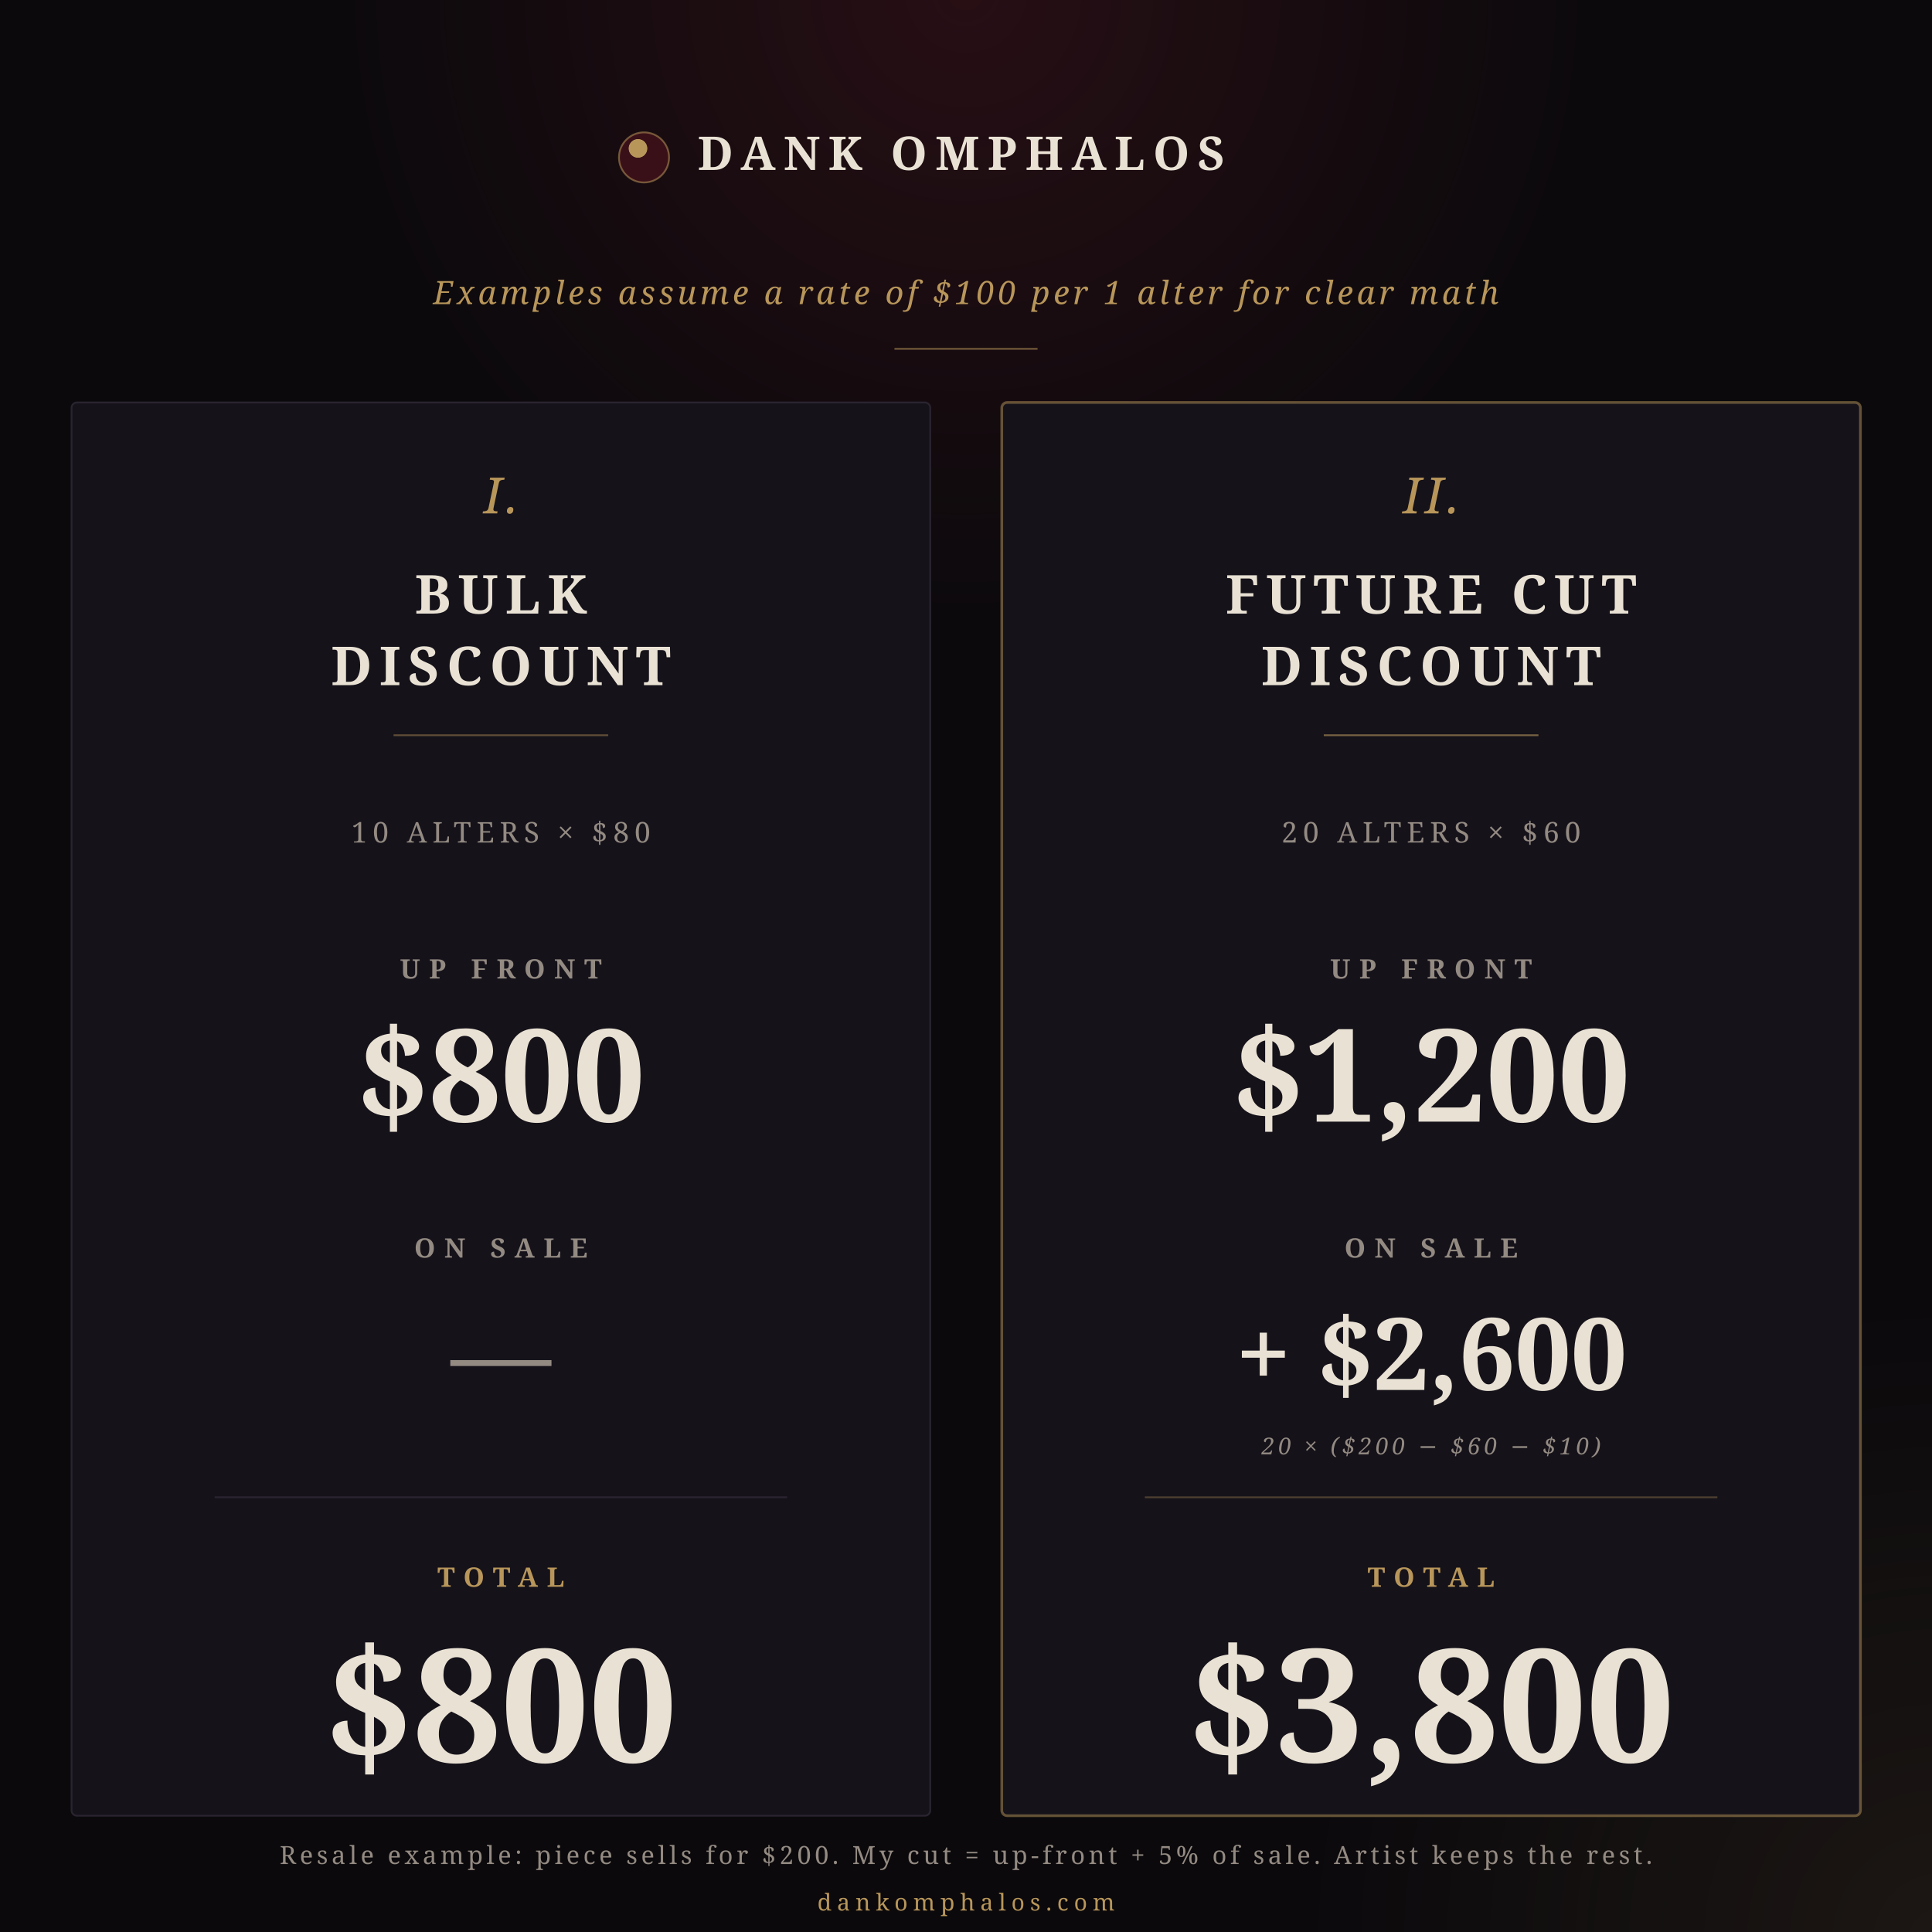
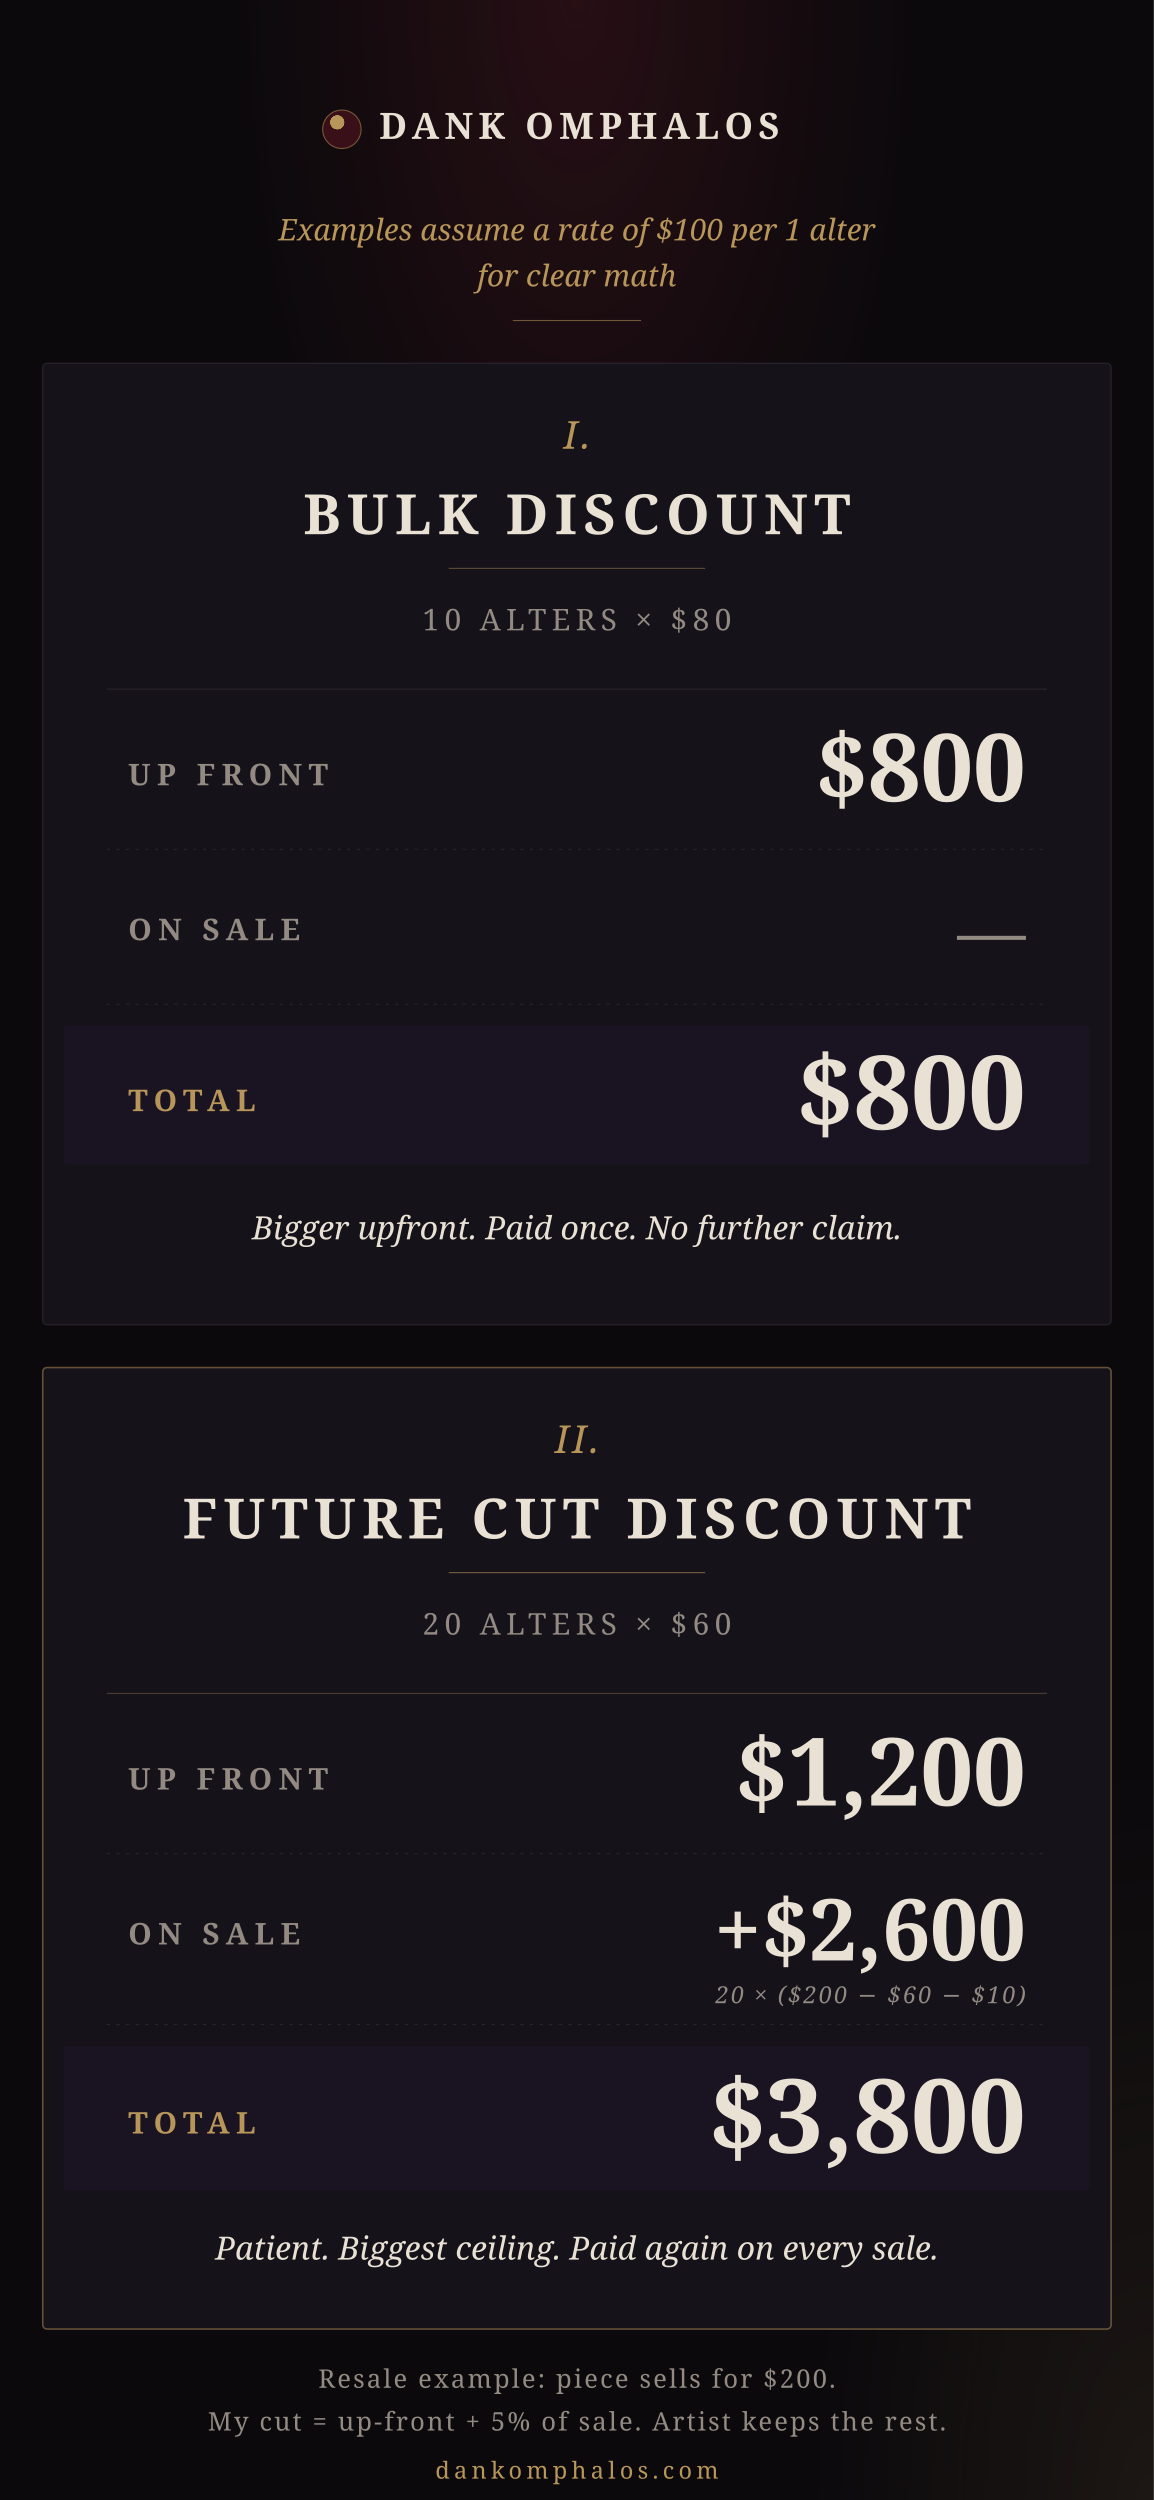
- <svg xmlns="http://www.w3.org/2000/svg" viewBox="0 0 1080 1080" role="img" aria-label="Dank Omphalos — Bulk Discount vs Future Cut Discount with example calculations">
+ <svg xmlns="http://www.w3.org/2000/svg" viewBox="0 0 1080 2340" role="img" aria-label="Dank Omphalos — Bulk Discount vs Future Cut Discount with example calculations">
  <defs>
-     <radialGradient id="topGlow" cx="50%" cy="0%" r="55%">
+     <radialGradient id="topGlow" cx="50%" cy="0%" r="50%">
      <stop offset="0%" stop-color="#8A2433" stop-opacity="0.22" />
      <stop offset="60%" stop-color="#8A2433" stop-opacity="0" />
    </radialGradient>
-     <radialGradient id="botGlow" cx="100%" cy="100%" r="55%">
+     <radialGradient id="botGlow" cx="100%" cy="100%" r="50%">
      <stop offset="0%" stop-color="#B8965A" stop-opacity="0.10" />
      <stop offset="60%" stop-color="#B8965A" stop-opacity="0" />
    </radialGradient>
    <radialGradient id="mark" cx="38%" cy="32%" r="60%">
      <stop offset="0%" stop-color="#B8965A" />
      <stop offset="30%" stop-color="#B8965A" />
      <stop offset="32%" stop-color="#3A1018" />
      <stop offset="100%" stop-color="#3A1018" />
    </radialGradient>
  </defs>
-   <rect width="1080" height="1080" fill="#0B090C" />
-   <rect width="1080" height="1080" fill="url(#topGlow)" />
-   <rect width="1080" height="1080" fill="url(#botGlow)" />
-   <g transform="translate(540 95)" font-family="Georgia, serif">
-     <circle cx="-180" cy="-7" r="14" fill="url(#mark)" stroke="#B8965A" stroke-opacity="0.55" stroke-width="1" />
-     <text x="-150" y="0" text-anchor="start" font-size="26" font-weight="700" letter-spacing="4.5" fill="#E9E2D4">DANK OMPHALOS</text>
+   <rect width="1080" height="2340" fill="#0B090C" />
+   <rect width="1080" height="2340" fill="url(#topGlow)" />
+   <rect width="1080" height="2340" fill="url(#botGlow)" />
+   <g transform="translate(540 130)" font-family="Georgia, serif">
+     <circle cx="-220" cy="-9" r="18" fill="url(#mark)" stroke="#B8965A" stroke-opacity="0.55" stroke-width="1" />
+     <text x="-185" y="0" text-anchor="start" font-size="34" font-weight="700" letter-spacing="5" fill="#E9E2D4">DANK OMPHALOS</text>
  </g>
-   <text x="540" y="170" text-anchor="middle" font-family="Georgia, serif" font-style="italic" font-size="18" letter-spacing="2" fill="#B8965A">Examples assume a rate of $100 per 1 alter for clear math</text>
-   <line x1="500" y1="195" x2="580" y2="195" stroke="#B8965A" stroke-opacity="0.55" stroke-width="1" />
-   <g transform="translate(40 225)" font-family="Georgia, serif">
-     <rect width="480" height="790" fill="#15121A" stroke="#2A2430" stroke-width="1" rx="3" />
-     <text x="240" y="62" text-anchor="middle" font-style="italic" font-size="28" fill="#B8965A" letter-spacing="2">I.</text>
-     <text x="240" y="118" text-anchor="middle" font-weight="700" font-size="30" fill="#E9E2D4" letter-spacing="4">BULK</text>
-     <text x="240" y="158" text-anchor="middle" font-weight="700" font-size="30" fill="#E9E2D4" letter-spacing="4">DISCOUNT</text>
-     <line x1="180" y1="186" x2="300" y2="186" stroke="#B8965A" stroke-opacity="0.45" stroke-width="1" />
-     <text x="240" y="246" text-anchor="middle" font-size="16" letter-spacing="3" fill="#938A82">10 ALTERS × $80</text>
-     <text x="240" y="322" text-anchor="middle" font-size="15" letter-spacing="5" fill="#938A82" font-weight="600">UP FRONT</text>
-     <text x="240" y="402" text-anchor="middle" font-size="72" fill="#E9E2D4" font-weight="600">$800</text>
-     <text x="240" y="478" text-anchor="middle" font-size="15" letter-spacing="5" fill="#938A82" font-weight="600">ON SALE</text>
-     <text x="240" y="552" text-anchor="middle" font-size="56" fill="#938A82">—</text>
-     <line x1="80" y1="612" x2="400" y2="612" stroke="#2A2430" stroke-width="1" />
-     <text x="240" y="662" text-anchor="middle" font-size="15" letter-spacing="5" fill="#B8965A" font-weight="700">TOTAL</text>
-     <text x="240" y="760" text-anchor="middle" font-size="88" fill="#E9E2D4" font-weight="700">$800</text>
+   <text x="540" y="225" text-anchor="middle" font-family="Georgia, serif" font-style="italic" font-size="28" fill="#B8965A">Examples assume a rate of $100 per 1 alter</text>
+   <text x="540" y="268" text-anchor="middle" font-family="Georgia, serif" font-style="italic" font-size="28" fill="#B8965A">for clear math</text>
+   <line x1="480" y1="300" x2="600" y2="300" stroke="#B8965A" stroke-opacity="0.55" stroke-width="1" />
+   <g transform="translate(40 340)" font-family="Georgia, serif">
+     <rect width="1000" height="900" fill="#15121A" stroke="#2A2430" stroke-width="1" rx="4" />
+     <text x="500" y="80" text-anchor="middle" font-style="italic" font-size="36" fill="#B8965A" letter-spacing="3">I.</text>
+     <text x="500" y="160" text-anchor="middle" font-weight="700" font-size="52" fill="#E9E2D4" letter-spacing="6">BULK DISCOUNT</text>
+     <line x1="380" y1="192" x2="620" y2="192" stroke="#B8965A" stroke-opacity="0.45" stroke-width="1" />
+     <text x="500" y="250" text-anchor="middle" font-size="28" letter-spacing="5" fill="#938A82">10 ALTERS × $80</text>
+     <line x1="60" y1="305" x2="940" y2="305" stroke="#2A2430" stroke-width="1" />
+     <text x="80" y="395" font-size="28" letter-spacing="6" fill="#938A82" font-weight="600">UP FRONT</text>
+     <text x="920" y="410" text-anchor="end" font-size="88" fill="#E9E2D4" font-weight="600">$800</text>
+     <line x1="60" y1="455" x2="940" y2="455" stroke="#2A2430" stroke-width="1" stroke-dasharray="3 6" />
+     <text x="80" y="540" font-size="28" letter-spacing="6" fill="#938A82" font-weight="600">ON SALE</text>
+     <text x="920" y="555" text-anchor="end" font-size="64" fill="#938A82">—</text>
+     <line x1="60" y1="600" x2="940" y2="600" stroke="#2A2430" stroke-width="1" stroke-dasharray="3 6" />
+     <rect x="20" y="620" width="960" height="130" fill="#1A1422" rx="3" />
+     <text x="80" y="700" font-size="28" letter-spacing="6" fill="#B8965A" font-weight="700">TOTAL</text>
+     <text x="920" y="717" text-anchor="end" font-size="96" fill="#E9E2D4" font-weight="700">$800</text>
+     <text x="500" y="820" text-anchor="middle" font-style="italic" font-size="30" fill="#E9E2D4">Bigger upfront. Paid once. No further claim.</text>
  </g>
-   <g transform="translate(560 225)" font-family="Georgia, serif">
-     <rect width="480" height="790" fill="#15121A" stroke="#B8965A" stroke-opacity="0.5" stroke-width="1.5" rx="3" />
-     <text x="240" y="62" text-anchor="middle" font-style="italic" font-size="28" fill="#B8965A" letter-spacing="2">II.</text>
-     <text x="240" y="118" text-anchor="middle" font-weight="700" font-size="30" fill="#E9E2D4" letter-spacing="4">FUTURE CUT</text>
-     <text x="240" y="158" text-anchor="middle" font-weight="700" font-size="30" fill="#E9E2D4" letter-spacing="4">DISCOUNT</text>
-     <line x1="180" y1="186" x2="300" y2="186" stroke="#B8965A" stroke-opacity="0.6" stroke-width="1" />
-     <text x="240" y="246" text-anchor="middle" font-size="16" letter-spacing="3" fill="#938A82">20 ALTERS × $60</text>
-     <text x="240" y="322" text-anchor="middle" font-size="15" letter-spacing="5" fill="#938A82" font-weight="600">UP FRONT</text>
-     <text x="240" y="402" text-anchor="middle" font-size="72" fill="#E9E2D4" font-weight="600">$1,200</text>
-     <text x="240" y="478" text-anchor="middle" font-size="15" letter-spacing="5" fill="#938A82" font-weight="600">ON SALE</text>
-     <text x="240" y="552" text-anchor="middle" font-size="56" fill="#E9E2D4" font-weight="600">+ $2,600</text>
-     <text x="240" y="588" text-anchor="middle" font-size="13" letter-spacing="2" fill="#938A82" font-style="italic">20 × ($200 − $60 − $10)</text>
-     <line x1="80" y1="612" x2="400" y2="612" stroke="#B8965A" stroke-opacity="0.35" stroke-width="1" />
-     <text x="240" y="662" text-anchor="middle" font-size="15" letter-spacing="5" fill="#B8965A" font-weight="700">TOTAL</text>
-     <text x="240" y="760" text-anchor="middle" font-size="88" fill="#E9E2D4" font-weight="700">$3,800</text>
+   <g transform="translate(40 1280)" font-family="Georgia, serif">
+     <rect width="1000" height="900" fill="#15121A" stroke="#B8965A" stroke-opacity="0.5" stroke-width="1.5" rx="4" />
+     <text x="500" y="80" text-anchor="middle" font-style="italic" font-size="36" fill="#B8965A" letter-spacing="3">II.</text>
+     <text x="500" y="160" text-anchor="middle" font-weight="700" font-size="52" fill="#E9E2D4" letter-spacing="6">FUTURE CUT DISCOUNT</text>
+     <line x1="380" y1="192" x2="620" y2="192" stroke="#B8965A" stroke-opacity="0.6" stroke-width="1" />
+     <text x="500" y="250" text-anchor="middle" font-size="28" letter-spacing="5" fill="#938A82">20 ALTERS × $60</text>
+     <line x1="60" y1="305" x2="940" y2="305" stroke="#B8965A" stroke-opacity="0.35" stroke-width="1" />
+     <text x="80" y="395" font-size="28" letter-spacing="6" fill="#938A82" font-weight="600">UP FRONT</text>
+     <text x="920" y="410" text-anchor="end" font-size="88" fill="#E9E2D4" font-weight="600">$1,200</text>
+     <line x1="60" y1="455" x2="940" y2="455" stroke="#2A2430" stroke-width="1" stroke-dasharray="3 6" />
+     <text x="80" y="540" font-size="28" letter-spacing="6" fill="#938A82" font-weight="600">ON SALE</text>
+     <text x="920" y="555" text-anchor="end" font-size="80" fill="#E9E2D4" font-weight="600">+$2,600</text>
+     <text x="920" y="595" text-anchor="end" font-size="22" letter-spacing="2" fill="#938A82" font-style="italic">20 × ($200 − $60 − $10)</text>
+     <line x1="60" y1="615" x2="940" y2="615" stroke="#2A2430" stroke-width="1" stroke-dasharray="3 6" />
+     <rect x="20" y="635" width="960" height="135" fill="#1A1422" rx="3" />
+     <text x="80" y="717" font-size="28" letter-spacing="6" fill="#B8965A" font-weight="700">TOTAL</text>
+     <text x="920" y="735" text-anchor="end" font-size="96" fill="#E9E2D4" font-weight="700">$3,800</text>
+     <text x="500" y="835" text-anchor="middle" font-style="italic" font-size="30" fill="#E9E2D4">Patient. Biggest ceiling. Paid again on every sale.</text>
  </g>
-   <text x="540" y="1042" text-anchor="middle" font-family="Georgia, serif" font-size="14" letter-spacing="2" fill="#938A82">Resale example: piece sells for $200. My cut = up-front + 5% of sale. Artist keeps the rest.</text>
-   <text x="540" y="1068" text-anchor="middle" font-family="Georgia, serif" font-size="13" letter-spacing="3" fill="#B8965A">dankomphalos.com</text>
+   <text x="540" y="2235" text-anchor="middle" font-family="Georgia, serif" font-size="24" letter-spacing="2" fill="#938A82">Resale example: piece sells for $200.</text>
+   <text x="540" y="2275" text-anchor="middle" font-family="Georgia, serif" font-size="24" letter-spacing="2" fill="#938A82">My cut = up-front + 5% of sale. Artist keeps the rest.</text>
+   <text x="540" y="2320" text-anchor="middle" font-family="Georgia, serif" font-size="22" letter-spacing="4" fill="#B8965A">dankomphalos.com</text>
</svg>
